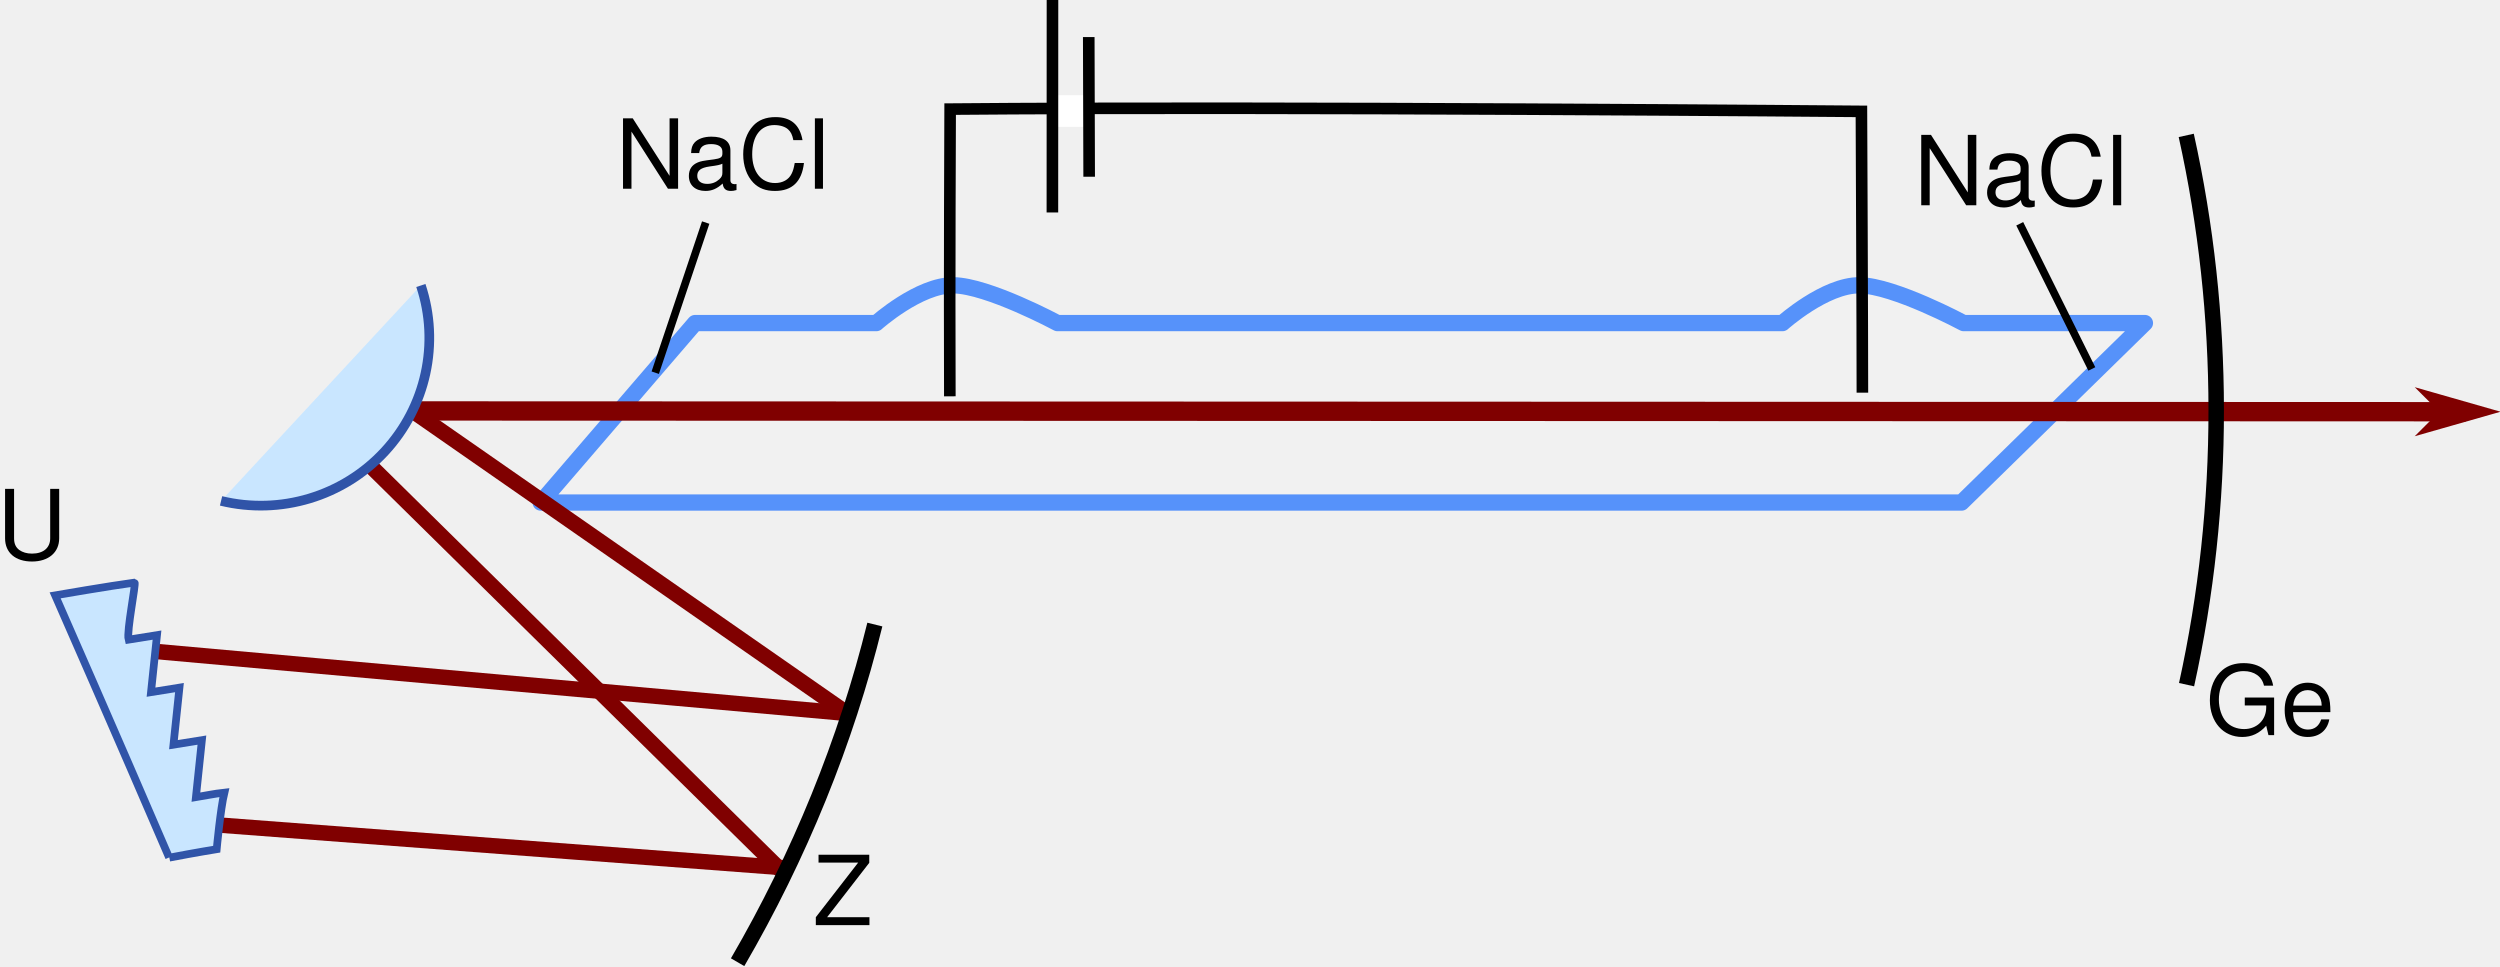
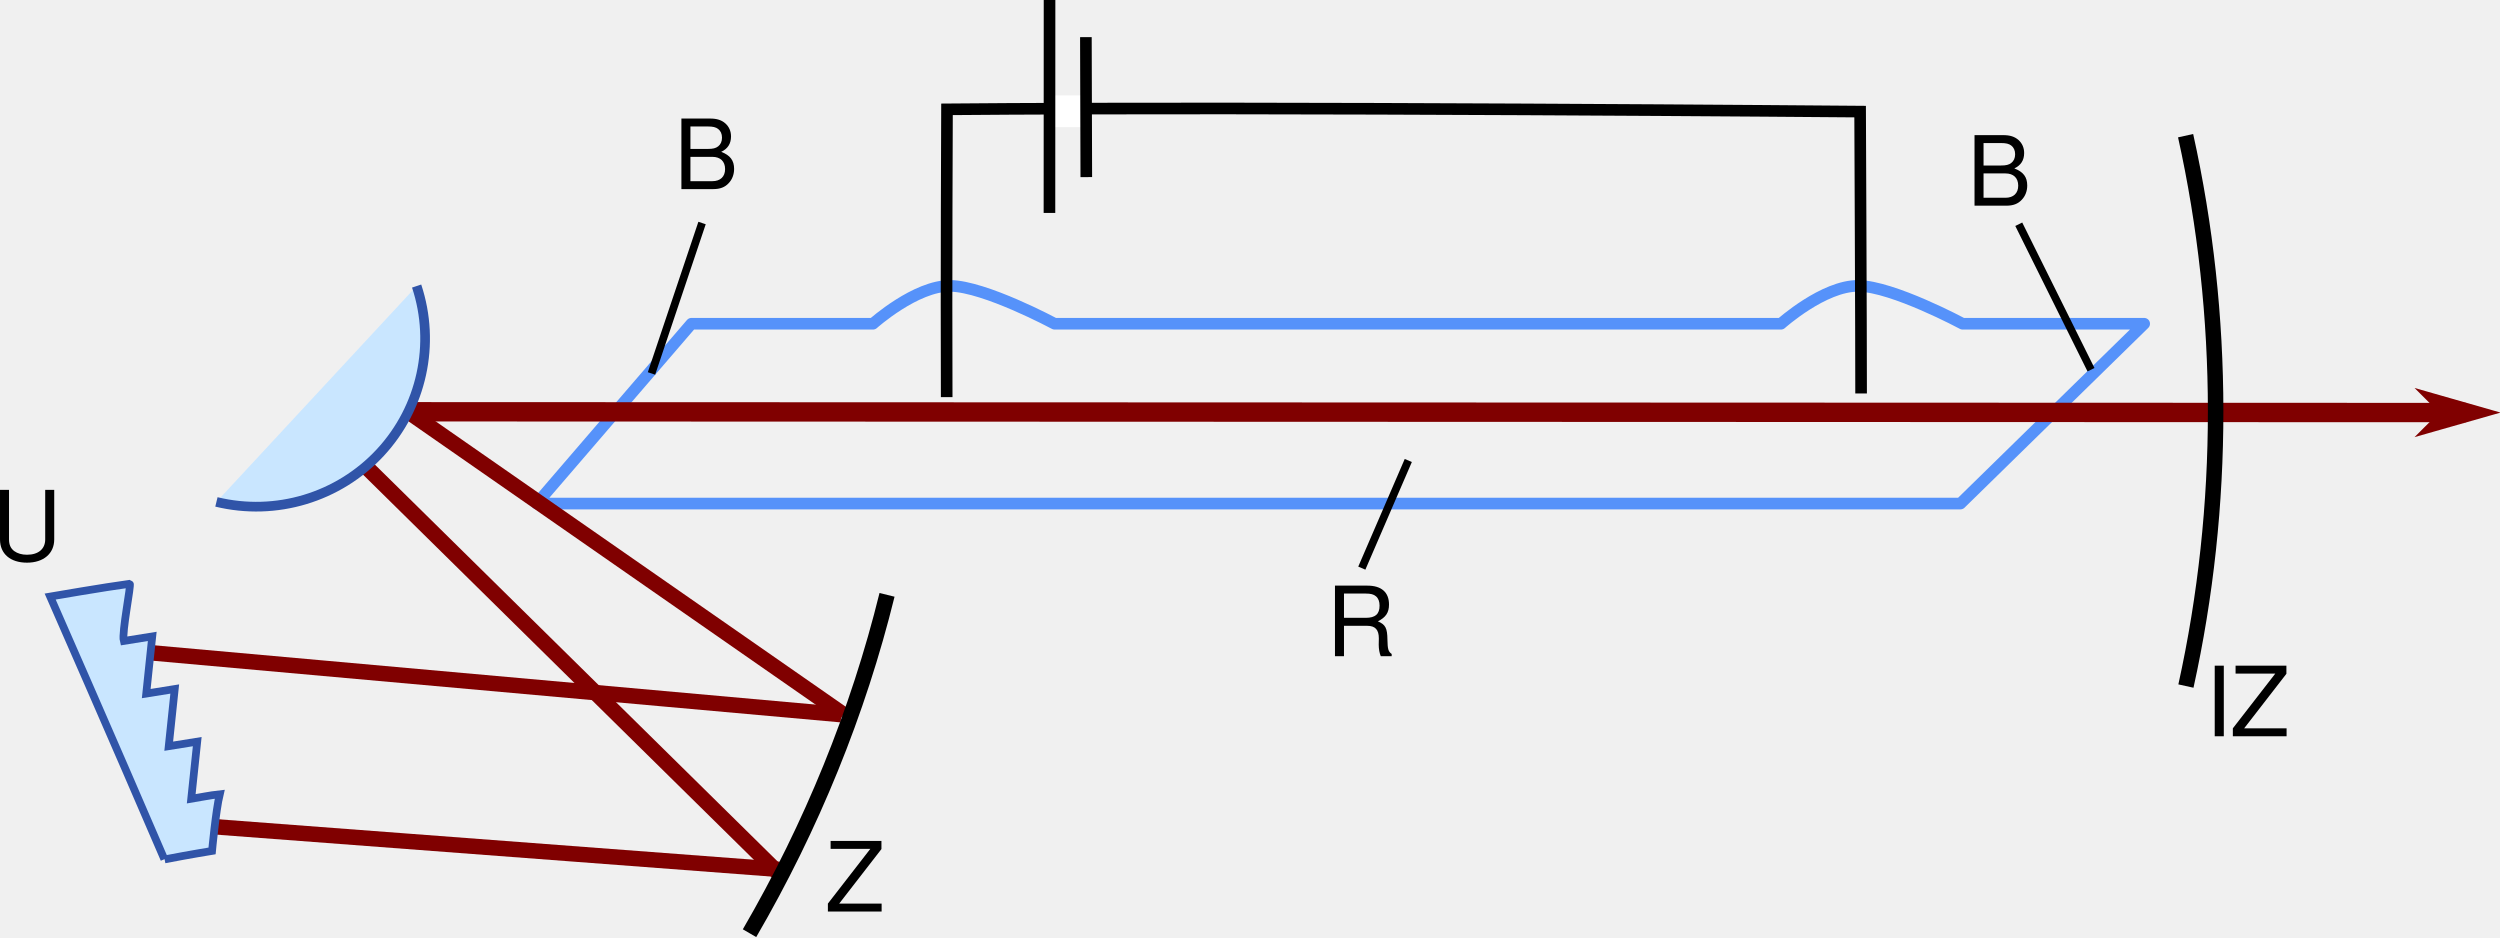
- <svg xmlns="http://www.w3.org/2000/svg" width="182.556mm" height="70.547mm" viewBox="0 0 646.853 249.971" id="svg2" version="1.1">
+ <svg xmlns="http://www.w3.org/2000/svg" width="182.186mm" height="68.29mm" viewBox="0 0 645.542 241.971" id="svg2" version="1.1">
  <defs id="defs4">
    <marker orient="auto" refY="0" refX="0" id="Arrow1Send" style="overflow:visible">
      <path id="path4178" d="M 0,0 5,-5 -12.5,0 5,5 0,0 Z" style="fill:#800000;fill-opacity:1;fill-rule:evenodd;stroke:#800000;stroke-width:1pt;stroke-opacity:1" transform="matrix(-0.2,0,0,-0.2,-1.2,0)" />
    </marker>
    <marker orient="auto" refY="0" refX="0" id="Arrow1Send-3" style="overflow:visible">
      <path id="path4178-6" d="M 0,0 5,-5 -12.5,0 5,5 0,0 Z" style="fill:#d40000;fill-opacity:1;fill-rule:evenodd;stroke:#d40000;stroke-width:1pt;stroke-opacity:1" transform="matrix(-0.2,0,0,-0.2,-1.2,0)" />
    </marker>
  </defs>
-   <g id="layer1" transform="translate(-3.484704,-15.21015)">
-     <path style="opacity:1;fill:#f1f1f1;fill-opacity:1;fill-rule:nonzero;stroke:#5692fa;stroke-width:4.217;stroke-linecap:butt;stroke-linejoin:round;stroke-miterlimit:4;stroke-dasharray:none;stroke-dashoffset:0;stroke-opacity:1" d="m 183.327,98.805 23.446,0 23.446,0 c 0,0 11.037,-9.872 19.953,-9.776 8.916,0.097 26.938,9.776 26.938,9.776 l 23.446,0 23.446,0 23.446,0 23.446,0 23.446,0 23.446,0 23.446,0 23.446,0 c 0,0 11.037,-9.872 19.953,-9.776 8.916,0.097 26.938,9.776 26.938,9.776 l 23.446,0 23.446,0 -47.445,46.434 -367.633,0 z" id="rect3336" />
+   <g id="layer1" transform="translate(-4.795807,-15.21015)">
+     <path style="opacity:1;fill:#f1f1f1;fill-opacity:1;fill-rule:nonzero;stroke:#5692fa;stroke-width:3;stroke-linecap:butt;stroke-linejoin:round;stroke-miterlimit:4;stroke-dasharray:none;stroke-dashoffset:0;stroke-opacity:1" d="m 183.327,98.805 23.446,0 23.446,0 c 0,0 11.037,-9.872 19.953,-9.776 8.916,0.097 26.938,9.776 26.938,9.776 l 23.446,0 23.446,0 23.446,0 23.446,0 23.446,0 23.446,0 23.446,0 23.446,0 c 0,0 11.037,-9.872 19.953,-9.776 8.916,0.097 26.938,9.776 26.938,9.776 l 23.446,0 23.446,0 -47.445,46.434 -367.633,0 z" id="rect3336" />
    <path style="fill:none;fill-rule:evenodd;stroke:#000000;stroke-width:3;stroke-linecap:butt;stroke-linejoin:miter;stroke-miterlimit:4;stroke-dasharray:none;stroke-opacity:1" d="m 249.246,117.754 c -0.121,-29.258 0.079,-74.313 0.079,-74.313 82.864,-0.743 235.786,0.587 235.786,0.587 0,0 0.262,58.698 0.251,72.778" id="path3349" />
-     <path style="fill:#800000;fill-rule:evenodd;stroke:#800000;stroke-width:5;stroke-linecap:butt;stroke-linejoin:miter;stroke-miterlimit:4;stroke-dasharray:none;stroke-opacity:1;marker-end:url(#Arrow1Send);fill-opacity:1" d="m 111.943,121.537 529.619,0.203" id="path3357" />
+     <path style="fill:#800000;fill-opacity:1;fill-rule:evenodd;stroke:#800000;stroke-width:5;stroke-linecap:butt;stroke-linejoin:miter;stroke-miterlimit:4;stroke-dasharray:none;stroke-opacity:1;marker-end:url(#Arrow1Send)" d="m 111.943,121.537 529.619,0.203" id="path3357" />
    <path style="opacity:1;fill:none;fill-opacity:0.988;fill-rule:nonzero;stroke:#000000;stroke-width:4;stroke-linecap:butt;stroke-linejoin:round;stroke-miterlimit:4;stroke-dasharray:none;stroke-dashoffset:0;stroke-opacity:1" id="path4464-3" d="m -569.239,192.362 a 206.116,262.214 0 0 1 0.083,-142.118" transform="scale(-1,1)" />
    <rect style="opacity:1;fill:#ffffff;fill-opacity:1;fill-rule:nonzero;stroke:none;stroke-width:3;stroke-linecap:butt;stroke-linejoin:round;stroke-miterlimit:4;stroke-dasharray:none;stroke-dashoffset:0;stroke-opacity:1" id="rect5010" width="8.42" height="8.204" x="276.602" y="39.839" />
    <path style="fill:none;fill-rule:evenodd;stroke:#000000;stroke-width:3;stroke-linecap:butt;stroke-linejoin:miter;stroke-miterlimit:4;stroke-dasharray:none;stroke-opacity:1" d="m 275.805,15.211 -0.022,54.981" id="path4993" />
    <path style="fill:none;fill-rule:evenodd;stroke:#000000;stroke-width:3;stroke-linecap:butt;stroke-linejoin:miter;stroke-miterlimit:4;stroke-dasharray:none;stroke-opacity:1" d="m 285.19,24.803 0.106,36.138" id="path4993-6" />
    <path style="fill:none;fill-rule:evenodd;stroke:#000000;stroke-width:2;stroke-linecap:butt;stroke-linejoin:miter;stroke-miterlimit:4;stroke-dasharray:none;stroke-opacity:1" d="m 186.077,72.796 -13.055,38.846" id="path5124" />
    <path style="fill:none;fill-rule:evenodd;stroke:#000000;stroke-width:2;stroke-linecap:butt;stroke-linejoin:miter;stroke-miterlimit:4;stroke-dasharray:none;stroke-opacity:1" d="M 526.074,73.112 544.727,110.676" id="path5128" />
    <path style="fill:none;fill-rule:evenodd;stroke:#800000;stroke-width:4;stroke-linecap:butt;stroke-linejoin:miter;stroke-miterlimit:4;stroke-dasharray:none;stroke-opacity:1" d="m 110.24,121.542 112.368,78.191" id="path4513" />
    <path style="fill:none;fill-rule:evenodd;stroke:#800000;stroke-width:4;stroke-linecap:butt;stroke-linejoin:miter;stroke-miterlimit:4;stroke-dasharray:none;stroke-opacity:1" d="M 99.365,135.782 205.519,240.383" id="path4513-6" />
    <path transform="matrix(0.9491383,-0.3148594,0.3148594,0.9491383,0,0)" style="opacity:1;fill:#c9e6ff;fill-opacity:1;fill-rule:nonzero;stroke:#3054a8;stroke-width:2.5;stroke-linecap:butt;stroke-linejoin:round;stroke-miterlimit:4;stroke-dasharray:none;stroke-dashoffset:0;stroke-opacity:1" d="M 78.616,119.925 A 43.483,43.256 0 0 1 56.167,157.783 43.483,43.256 0 0 1 11.999,156.552" id="path3396" />
    <path style="fill:none;fill-rule:evenodd;stroke:#800000;stroke-width:4;stroke-linecap:butt;stroke-linejoin:miter;stroke-miterlimit:4;stroke-dasharray:none;stroke-opacity:1" d="m 42.597,183.663 179.445,16.088" id="path4513-5" />
    <path style="fill:none;fill-rule:evenodd;stroke:#800000;stroke-width:4;stroke-linecap:butt;stroke-linejoin:miter;stroke-miterlimit:4;stroke-dasharray:none;stroke-opacity:1" d="m 57.368,228.474 148.606,11.234" id="path4513-6-3" />
-     <path style="opacity:1;fill:none;fill-opacity:0.988;fill-rule:nonzero;stroke:#000000;stroke-width:4;stroke-linecap:butt;stroke-linejoin:round;stroke-miterlimit:4;stroke-dasharray:none;stroke-dashoffset:0;stroke-opacity:1" id="path4464-7" d="m -300.078,132.316 a 202.429,262.214 0 0 1 12.715,-93.444" transform="matrix(-0.8671906,-0.4979764,-0.4979764,0.8671906,0,0)" />
+     <path style="opacity:1;fill:none;fill-opacity:0.988;fill-rule:nonzero;stroke:#000000;stroke-width:4;stroke-linecap:butt;stroke-linejoin:round;stroke-miterlimit:4;stroke-dasharray:none;stroke-dashoffset:0;stroke-opacity:1" id="path4464-7" d="m -299.563,123.387 a 202.429,262.214 0 0 1 12.715,-93.444" transform="matrix(-0.8671906,-0.4979764,-0.4979764,0.8671906,0,0)" />
    <path style="fill:#c9e6ff;fill-opacity:1;fill-rule:evenodd;stroke:#3054a8;stroke-width:2;stroke-linecap:butt;stroke-linejoin:miter;stroke-miterlimit:4;stroke-dasharray:none;stroke-opacity:1" d="m 47.303,237.119 c 6.813,-1.313 12.25,-2.189 12.25,-2.189 0,0 0.97,-10.448 1.981,-14.637 -2.846,0.314 -4.565,0.73 -7.361,1.182 l 1.553,-14.767 -7.361,1.182 1.553,-14.767 -7.361,1.181 1.553,-14.767 -7.361,1.181 c -0.566,-2.092 1.994,-14.703 1.553,-14.767 -6.249,0.834 -20.553,3.299 -20.553,3.299 0,0 16.387,37.302 29.488,67.826" id="path4578" />
-     <g id="g4222">
-       <text id="text5062" y="254.58" x="213.867" style="font-style:normal;font-variant:normal;font-weight:normal;font-stretch:normal;font-size:56px;line-height:125%;font-family:'Nimbus Sans L';-inkscape-font-specification:Sans;letter-spacing:0px;word-spacing:0px;fill:#000000;fill-opacity:1;stroke:none;stroke-width:1px;stroke-linecap:butt;stroke-linejoin:miter;stroke-opacity:1" xml:space="preserve">
-         <tspan style="font-size:25px" y="254.58" x="213.867" id="tspan5064">Z</tspan>
+     <path style="fill:none;fill-rule:evenodd;stroke:#000000;stroke-width:2;stroke-linecap:butt;stroke-linejoin:miter;stroke-miterlimit:4;stroke-dasharray:none;stroke-opacity:1" d="m 368.441,134.116 -12.002,27.797" id="path5124-7" />
+     <g id="g4234">
+       <text id="text5062" y="250.58" x="217.867" style="font-style:normal;font-variant:normal;font-weight:normal;font-stretch:normal;font-size:56px;line-height:125%;font-family:'Nimbus Sans L';-inkscape-font-specification:Sans;letter-spacing:0px;word-spacing:0px;fill:#000000;fill-opacity:1;stroke:none;stroke-width:1px;stroke-linecap:butt;stroke-linejoin:miter;stroke-opacity:1" xml:space="preserve">
+         <tspan style="font-size:25px" y="250.58" x="217.867" id="tspan5064">Z</tspan>
      </text>
      <text id="text5062-7" y="205.324" x="574.177" style="font-style:normal;font-variant:normal;font-weight:normal;font-stretch:normal;font-size:56px;line-height:125%;font-family:'Nimbus Sans L';-inkscape-font-specification:Sans;letter-spacing:0px;word-spacing:0px;fill:#000000;fill-opacity:1;stroke:none;stroke-width:1px;stroke-linecap:butt;stroke-linejoin:miter;stroke-opacity:1" xml:space="preserve">
-         <tspan style="font-size:25px" y="205.324" x="574.177" id="tspan5064-5">Ge</tspan>
+         <tspan style="font-size:25px" y="205.324" x="574.177" id="tspan5064-5">IZ</tspan>
      </text>
-       <text id="text5062-3" y="64.036" x="162.779" style="font-style:normal;font-variant:normal;font-weight:normal;font-stretch:normal;font-size:56px;line-height:125%;font-family:'Nimbus Sans L';-inkscape-font-specification:Sans;letter-spacing:0px;word-spacing:0px;fill:#000000;fill-opacity:1;stroke:none;stroke-width:1px;stroke-linecap:butt;stroke-linejoin:miter;stroke-opacity:1" xml:space="preserve">
-         <tspan style="font-size:25px" y="64.036" x="162.779" id="tspan5064-56">NaCl</tspan>
+       <text id="text5062-3" y="64.036" x="178.779" style="font-style:normal;font-variant:normal;font-weight:normal;font-stretch:normal;font-size:56px;line-height:125%;font-family:'Nimbus Sans L';-inkscape-font-specification:Sans;letter-spacing:0px;word-spacing:0px;fill:#000000;fill-opacity:1;stroke:none;stroke-width:1px;stroke-linecap:butt;stroke-linejoin:miter;stroke-opacity:1" xml:space="preserve">
+         <tspan style="font-size:25px" y="64.036" x="178.779" id="tspan5064-56">B</tspan>
      </text>
-       <text id="text5062-3-2" y="68.324" x="498.682" style="font-style:normal;font-variant:normal;font-weight:normal;font-stretch:normal;font-size:56px;line-height:125%;font-family:'Nimbus Sans L';-inkscape-font-specification:Sans;letter-spacing:0px;word-spacing:0px;fill:#000000;fill-opacity:1;stroke:none;stroke-width:1px;stroke-linecap:butt;stroke-linejoin:miter;stroke-opacity:1" xml:space="preserve">
-         <tspan style="font-size:25px" y="68.324" x="498.682" id="tspan5064-56-9">NaCl</tspan>
+       <text id="text5062-3-2" y="68.324" x="512.682" style="font-style:normal;font-variant:normal;font-weight:normal;font-stretch:normal;font-size:56px;line-height:125%;font-family:'Nimbus Sans L';-inkscape-font-specification:Sans;letter-spacing:0px;word-spacing:0px;fill:#000000;fill-opacity:1;stroke:none;stroke-width:1px;stroke-linecap:butt;stroke-linejoin:miter;stroke-opacity:1" xml:space="preserve">
+         <tspan style="font-size:25px" y="68.324" x="512.682" id="tspan5064-56-9">B</tspan>
      </text>
      <text id="text5062-5" y="159.919" x="2.671" style="font-style:normal;font-variant:normal;font-weight:normal;font-stretch:normal;font-size:56px;line-height:125%;font-family:'Nimbus Sans L';-inkscape-font-specification:Sans;letter-spacing:0px;word-spacing:0px;fill:#000000;fill-opacity:1;stroke:none;stroke-width:1px;stroke-linecap:butt;stroke-linejoin:miter;stroke-opacity:1" xml:space="preserve">
        <tspan style="font-size:25px" y="159.919" x="2.671" id="tspan5064-3">U</tspan>
      </text>
+       <text id="text5062-3-3" y="184.651" x="347.178" style="font-style:normal;font-variant:normal;font-weight:normal;font-stretch:normal;font-size:56px;line-height:125%;font-family:'Nimbus Sans L';-inkscape-font-specification:Sans;letter-spacing:0px;word-spacing:0px;fill:#000000;fill-opacity:1;stroke:none;stroke-width:1px;stroke-linecap:butt;stroke-linejoin:miter;stroke-opacity:1" xml:space="preserve">
+         <tspan style="font-size:25px" y="184.651" x="347.178" id="tspan5064-56-6">R</tspan>
+       </text>
    </g>
  </g>
</svg>
